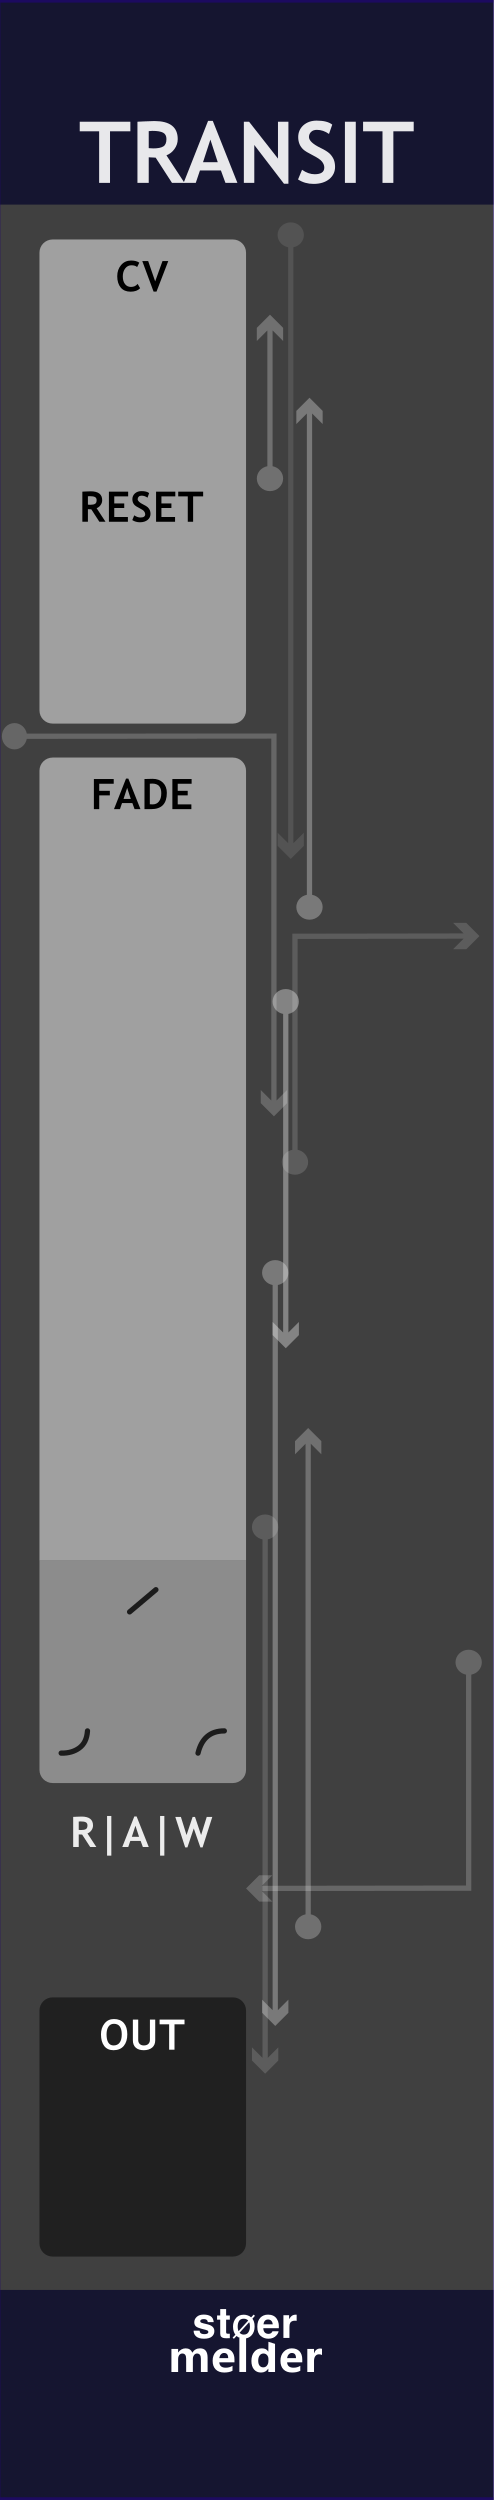
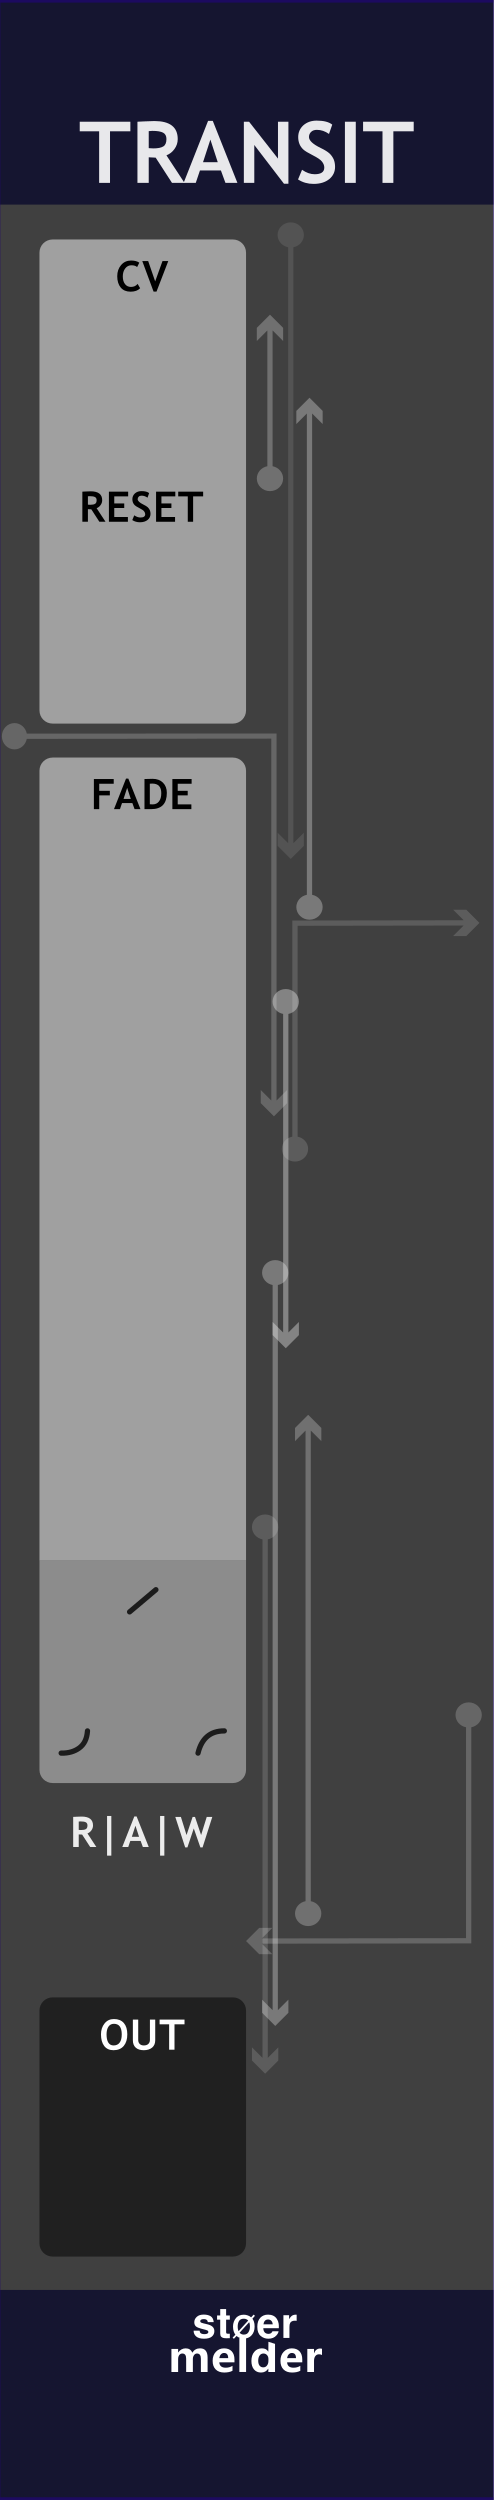
<svg xmlns="http://www.w3.org/2000/svg" width="100%" height="100%" viewBox="0 0 75 380" version="1.1" xml:space="preserve" style="fill-rule:evenodd;clip-rule:evenodd;stroke-linecap:round;stroke-linejoin:round;stroke-miterlimit:1.5;">
  <g id="panel" transform="matrix(0.834722,0,0,1.04324,-803.837,250.623)">
    <g transform="matrix(1.4975,0,0,0.958552,963,-240.242)">
      <rect x="0" y="0" width="60" height="380" style="fill:rgb(64,64,64);" />
    </g>
    <g transform="matrix(0.531338,0,0,1.76292,978.958,-852.772)">
      <rect x="-30.034" y="347.456" width="169.102" height="16.91" style="fill:rgb(10,10,44);fill-opacity:0.8;" />
    </g>
    <g transform="matrix(0.531338,0,0,1.81961,978.958,-538.829)">
      <rect x="-30.034" y="347.456" width="169.102" height="16.91" style="fill:rgb(10,10,44);fill-opacity:0.8;" />
    </g>
    <g transform="matrix(4.01174,0,0,25.5659,813.011,-292.473)">
      <rect x="37.388" y="2.043" width="22.397" height="14.247" style="fill:none;stroke:rgb(32,6,118);stroke-opacity:0.7;stroke-width:0.03px;" />
    </g>
    <g transform="matrix(1.198,0,0,0.958552,986.123,-213.59)">
      <g transform="matrix(13,0,0,13,-7.3125,0)">
        <path d="M0.364,-0.603L0.364,-0L0.237,-0L0.237,-0.603L0.01,-0.603L0.01,-0.715L0.602,-0.715L0.602,-0.603L0.364,-0.603Z" style="fill:white;fill-opacity:0.9;fill-rule:nonzero;" />
      </g>
      <g transform="matrix(13,0,0,13,0.641113,0)">
        <path d="M0.477,-0L0.286,-0.295C0.266,-0.296 0.24,-0.297 0.205,-0.299L0.205,-0L0.073,-0L0.073,-0.715C0.08,-0.715 0.108,-0.717 0.156,-0.719C0.204,-0.721 0.242,-0.723 0.271,-0.723C0.453,-0.723 0.544,-0.652 0.544,-0.512C0.544,-0.469 0.531,-0.431 0.506,-0.396C0.481,-0.361 0.45,-0.337 0.412,-0.322L0.623,-0L0.477,-0ZM0.205,-0.605L0.205,-0.406C0.229,-0.404 0.246,-0.403 0.259,-0.403C0.312,-0.403 0.351,-0.411 0.375,-0.426C0.4,-0.441 0.412,-0.47 0.412,-0.513C0.412,-0.548 0.399,-0.573 0.373,-0.587C0.346,-0.601 0.305,-0.608 0.248,-0.608C0.234,-0.608 0.22,-0.607 0.205,-0.605Z" style="fill:white;fill-opacity:0.9;fill-rule:nonzero;" />
      </g>
      <g transform="matrix(13,0,0,13,8.58203,0)">
        <path d="M0.491,-0L0.438,-0.145L0.193,-0.145L0.144,-0L0.002,-0L0.288,-0.725L0.343,-0.725L0.631,-0L0.491,-0ZM0.315,-0.506L0.229,-0.242L0.401,-0.242L0.315,-0.506Z" style="fill:white;fill-opacity:0.9;fill-rule:nonzero;" />
      </g>
      <g transform="matrix(13,0,0,13,16.8149,0)">
        <path d="M0.542,0.01L0.195,-0.443L0.195,0L0.073,0L0.073,-0.715L0.134,-0.715L0.472,-0.284L0.472,-0.715L0.594,-0.715L0.594,0.01L0.542,0.01Z" style="fill:white;fill-opacity:0.9;fill-rule:nonzero;" />
      </g>
      <g transform="matrix(13,0,0,13,25.4922,0)">
        <path d="M0.039,-0.04L0.086,-0.153C0.136,-0.118 0.185,-0.101 0.234,-0.101C0.308,-0.101 0.346,-0.127 0.346,-0.179C0.346,-0.203 0.337,-0.226 0.319,-0.249C0.302,-0.271 0.266,-0.295 0.211,-0.323C0.156,-0.351 0.119,-0.373 0.1,-0.391C0.081,-0.409 0.066,-0.43 0.056,-0.454C0.046,-0.479 0.041,-0.506 0.041,-0.535C0.041,-0.59 0.061,-0.636 0.101,-0.673C0.142,-0.709 0.194,-0.728 0.257,-0.728C0.34,-0.728 0.401,-0.712 0.439,-0.681L0.401,-0.572C0.356,-0.604 0.309,-0.62 0.26,-0.62C0.23,-0.62 0.208,-0.612 0.192,-0.596C0.176,-0.581 0.167,-0.561 0.167,-0.536C0.167,-0.495 0.213,-0.452 0.304,-0.408C0.352,-0.385 0.386,-0.363 0.407,-0.344C0.428,-0.324 0.444,-0.301 0.456,-0.275C0.467,-0.248 0.472,-0.219 0.472,-0.187C0.472,-0.129 0.449,-0.081 0.404,-0.044C0.358,-0.007 0.297,0.012 0.22,0.012C0.153,0.012 0.093,-0.005 0.039,-0.04Z" style="fill:white;fill-opacity:0.9;fill-rule:nonzero;" />
      </g>
      <g transform="matrix(13,0,0,13,32.1382,0)">
        <rect x="0.076" y="-0.715" width="0.127" height="0.715" style="fill:white;fill-opacity:0.9;fill-rule:nonzero;" />
      </g>
      <g transform="matrix(13,0,0,13,35.7564,0)">
        <path d="M0.364,-0.603L0.364,-0L0.237,-0L0.237,-0.603L0.01,-0.603L0.01,-0.715L0.602,-0.715L0.602,-0.603L0.364,-0.603Z" style="fill:white;fill-opacity:0.9;fill-rule:nonzero;" />
      </g>
    </g>
    <g transform="matrix(1.198,0,0,0.958552,939.321,-20.8678)">
      <g transform="matrix(6.4,0,0,6.4,30.4218,51.8924)">
        <path d="M0.477,-0L0.286,-0.295C0.266,-0.296 0.24,-0.297 0.205,-0.299L0.205,-0L0.073,-0L0.073,-0.715C0.08,-0.715 0.108,-0.717 0.156,-0.719C0.204,-0.721 0.242,-0.723 0.271,-0.723C0.453,-0.723 0.544,-0.652 0.544,-0.512C0.544,-0.469 0.531,-0.431 0.506,-0.396C0.481,-0.361 0.45,-0.337 0.412,-0.322L0.623,-0L0.477,-0ZM0.205,-0.605L0.205,-0.406C0.229,-0.404 0.246,-0.403 0.259,-0.403C0.312,-0.403 0.351,-0.411 0.375,-0.426C0.4,-0.441 0.412,-0.47 0.412,-0.513C0.412,-0.548 0.399,-0.573 0.373,-0.587C0.346,-0.601 0.305,-0.608 0.248,-0.608C0.234,-0.608 0.22,-0.607 0.205,-0.605Z" style="fill:white;fill-opacity:0.9;fill-rule:nonzero;" />
      </g>
      <g transform="matrix(6.4,0,0,6.4,34.4592,51.8924)">
        <rect x="0.247" y="-0.737" width="0.101" height="0.942" style="fill:white;fill-opacity:0.9;fill-rule:nonzero;" />
      </g>
      <g transform="matrix(6.4,0,0,6.4,38.3372,51.8924)">
        <path d="M0.491,-0L0.438,-0.145L0.193,-0.145L0.144,-0L0.002,-0L0.288,-0.725L0.343,-0.725L0.631,-0L0.491,-0ZM0.315,-0.506L0.229,-0.242L0.401,-0.242L0.315,-0.506Z" style="fill:white;fill-opacity:0.9;fill-rule:nonzero;" />
      </g>
      <g transform="matrix(6.4,0,0,6.4,42.5183,51.8924)">
        <rect x="0.247" y="-0.737" width="0.101" height="0.942" style="fill:white;fill-opacity:0.9;fill-rule:nonzero;" />
      </g>
      <g transform="matrix(6.4,0,0,6.4,46.3963,51.8924)">
        <path d="M0.65,0.01L0.598,0.01L0.441,-0.441L0.29,0.01L0.237,0.01L0.002,-0.715L0.135,-0.715L0.269,-0.284L0.414,-0.715L0.47,-0.715L0.615,-0.284L0.749,-0.715L0.881,-0.715L0.65,0.01Z" style="fill:white;fill-opacity:0.9;fill-rule:nonzero;" />
      </g>
    </g>
    <g transform="matrix(0.552947,0,0,2.63391,967.362,-355.276)">
      <path d="M73.138,57.652C73.138,57.25 71.196,56.924 68.804,56.924L9.44,56.924C7.049,56.924 5.107,57.25 5.107,57.652L5.107,82.976C5.107,83.378 7.049,83.704 9.44,83.704L68.804,83.704C71.196,83.704 73.138,83.378 73.138,82.976L73.138,57.652Z" style="fill:white;fill-opacity:0.5;" />
    </g>
    <g transform="matrix(0.552947,0,0,4.36805,967.362,-378.505)">
      <path d="M73.138,57.363C73.138,57.12 71.196,56.924 68.804,56.924L9.44,56.924C7.049,56.924 5.107,57.12 5.107,57.363L5.107,83.704L73.138,83.704L73.138,57.363Z" style="fill:white;fill-opacity:0.5;" />
    </g>
    <g transform="matrix(0.552947,0,0,1.21117,967.362,-81.8259)">
      <path d="M73.138,56.924L5.107,56.924L5.107,82.121C5.107,82.995 7.049,83.704 9.44,83.704L68.804,83.704C71.196,83.704 73.138,82.995 73.138,82.121L73.138,56.924Z" style="fill:white;fill-opacity:0.4;" />
    </g>
    <g transform="matrix(1.198,0,0,0.958552,939.452,-247.552)">
      <g transform="matrix(6.4,0,0,6.4,37.2263,51.8924)">
        <path d="M0.563,-0.677L0.511,-0.572C0.483,-0.601 0.437,-0.615 0.375,-0.615C0.315,-0.615 0.266,-0.59 0.228,-0.54C0.19,-0.49 0.171,-0.427 0.171,-0.35C0.171,-0.274 0.189,-0.213 0.224,-0.168C0.259,-0.123 0.306,-0.101 0.365,-0.101C0.433,-0.101 0.485,-0.125 0.523,-0.173L0.583,-0.07C0.531,-0.015 0.455,0.012 0.355,0.012C0.255,0.012 0.177,-0.021 0.122,-0.086C0.067,-0.152 0.039,-0.242 0.039,-0.355C0.039,-0.461 0.07,-0.55 0.131,-0.621C0.192,-0.692 0.271,-0.728 0.367,-0.728C0.449,-0.728 0.514,-0.711 0.563,-0.677Z" style="fill-rule:nonzero;" />
      </g>
      <g transform="matrix(6.4,0,0,6.4,41.2699,51.8924)">
        <path d="M0.34,0.01L0.27,0.01L0.002,-0.715L0.142,-0.715L0.308,-0.232L0.482,-0.715L0.619,-0.715L0.34,0.01Z" style="fill-rule:nonzero;" />
      </g>
    </g>
    <g transform="matrix(1.198,0,0,0.958552,939.349,-213.956)">
      <g transform="matrix(6.4,0,0,6.4,31.7921,51.8924)">
        <path d="M0.477,-0L0.286,-0.295C0.266,-0.296 0.24,-0.297 0.205,-0.299L0.205,-0L0.073,-0L0.073,-0.715C0.08,-0.715 0.108,-0.717 0.156,-0.719C0.204,-0.721 0.242,-0.723 0.271,-0.723C0.453,-0.723 0.544,-0.652 0.544,-0.512C0.544,-0.469 0.531,-0.431 0.506,-0.396C0.481,-0.361 0.45,-0.337 0.412,-0.322L0.623,-0L0.477,-0ZM0.205,-0.605L0.205,-0.406C0.229,-0.404 0.246,-0.403 0.259,-0.403C0.312,-0.403 0.351,-0.411 0.375,-0.426C0.4,-0.441 0.412,-0.47 0.412,-0.513C0.412,-0.548 0.399,-0.573 0.373,-0.587C0.346,-0.601 0.305,-0.608 0.248,-0.608C0.234,-0.608 0.22,-0.607 0.205,-0.605Z" style="fill-rule:nonzero;" />
      </g>
      <g transform="matrix(6.4,0,0,6.4,35.8295,51.8924)">
        <path d="M0.2,-0.603L0.2,-0.435L0.437,-0.435L0.437,-0.327L0.2,-0.327L0.2,-0.113L0.524,-0.113L0.524,-0L0.073,-0L0.073,-0.715L0.53,-0.715L0.53,-0.603L0.2,-0.603Z" style="fill-rule:nonzero;" />
      </g>
      <g transform="matrix(6.4,0,0,6.4,39.5981,51.8924)">
        <path d="M0.039,-0.04L0.086,-0.153C0.136,-0.118 0.185,-0.101 0.234,-0.101C0.308,-0.101 0.346,-0.127 0.346,-0.179C0.346,-0.203 0.337,-0.226 0.319,-0.249C0.302,-0.271 0.266,-0.295 0.211,-0.323C0.156,-0.351 0.119,-0.373 0.1,-0.391C0.081,-0.409 0.066,-0.43 0.056,-0.454C0.046,-0.479 0.041,-0.506 0.041,-0.535C0.041,-0.59 0.061,-0.636 0.101,-0.673C0.142,-0.709 0.194,-0.728 0.257,-0.728C0.34,-0.728 0.401,-0.712 0.439,-0.681L0.401,-0.572C0.356,-0.604 0.309,-0.62 0.26,-0.62C0.23,-0.62 0.208,-0.612 0.192,-0.596C0.176,-0.581 0.167,-0.561 0.167,-0.536C0.167,-0.495 0.213,-0.452 0.304,-0.408C0.352,-0.385 0.386,-0.363 0.407,-0.344C0.428,-0.324 0.444,-0.301 0.456,-0.275C0.467,-0.248 0.472,-0.219 0.472,-0.187C0.472,-0.129 0.449,-0.081 0.404,-0.044C0.358,-0.007 0.297,0.012 0.22,0.012C0.153,0.012 0.093,-0.005 0.039,-0.04Z" style="fill-rule:nonzero;" />
      </g>
      <g transform="matrix(6.4,0,0,6.4,42.998,51.8924)">
        <path d="M0.2,-0.603L0.2,-0.435L0.437,-0.435L0.437,-0.327L0.2,-0.327L0.2,-0.113L0.524,-0.113L0.524,-0L0.073,-0L0.073,-0.715L0.53,-0.715L0.53,-0.603L0.2,-0.603Z" style="fill-rule:nonzero;" />
      </g>
      <g transform="matrix(6.4,0,0,6.4,46.7666,51.8924)">
        <path d="M0.364,-0.603L0.364,-0L0.237,-0L0.237,-0.603L0.01,-0.603L0.01,-0.715L0.602,-0.715L0.602,-0.603L0.364,-0.603Z" style="fill-rule:nonzero;" />
      </g>
    </g>
    <g transform="matrix(1.198,0,0,0.958552,939.461,-172.085)">
      <g transform="matrix(6.4,0,0,6.4,33.4514,51.8924)">
        <path d="M0.2,-0.603L0.2,-0.435L0.452,-0.435L0.452,-0.327L0.2,-0.327L0.2,-0L0.073,-0L0.073,-0.715L0.544,-0.715L0.544,-0.603L0.2,-0.603Z" style="fill-rule:nonzero;" />
      </g>
      <g transform="matrix(6.4,0,0,6.4,36.9607,51.8924)">
        <path d="M0.491,-0L0.438,-0.145L0.193,-0.145L0.144,-0L0.002,-0L0.288,-0.725L0.343,-0.725L0.631,-0L0.491,-0ZM0.315,-0.506L0.229,-0.242L0.401,-0.242L0.315,-0.506Z" style="fill-rule:nonzero;" />
      </g>
      <g transform="matrix(6.4,0,0,6.4,41.1418,51.8924)">
        <path d="M0.232,-0L0.073,-0L0.073,-0.715C0.174,-0.718 0.238,-0.72 0.264,-0.72C0.368,-0.72 0.451,-0.69 0.512,-0.629C0.573,-0.568 0.604,-0.487 0.604,-0.386C0.604,-0.129 0.48,-0 0.232,-0ZM0.2,-0.604L0.2,-0.116C0.221,-0.114 0.243,-0.113 0.267,-0.113C0.331,-0.113 0.381,-0.136 0.417,-0.183C0.454,-0.229 0.472,-0.294 0.472,-0.378C0.472,-0.531 0.401,-0.607 0.258,-0.607C0.245,-0.607 0.225,-0.606 0.2,-0.604Z" style="fill-rule:nonzero;" />
      </g>
      <g transform="matrix(6.4,0,0,6.4,45.3823,51.8924)">
        <path d="M0.2,-0.603L0.2,-0.435L0.437,-0.435L0.437,-0.327L0.2,-0.327L0.2,-0.113L0.524,-0.113L0.524,-0L0.073,-0L0.073,-0.715L0.53,-0.715L0.53,-0.603L0.2,-0.603Z" style="fill-rule:nonzero;" />
      </g>
    </g>
    <g transform="matrix(0.552947,0,0,1.41025,967.362,-29.4954)">
      <path d="M73.138,58.283C73.138,57.533 71.196,56.924 68.804,56.924L9.44,56.924C7.049,56.924 5.107,57.533 5.107,58.283L5.107,82.345C5.107,83.095 7.049,83.704 9.44,83.704L68.804,83.704C71.196,83.704 73.138,83.095 73.138,82.345L73.138,58.283Z" style="fill-opacity:0.5;" />
    </g>
    <g transform="matrix(1.198,0,0,0.958552,939.48,8.66456)">
      <g transform="matrix(6.4,0,0,6.4,34.7326,51.8924)">
        <path d="M0.039,-0.364C0.039,-0.466 0.067,-0.552 0.123,-0.622C0.179,-0.693 0.253,-0.728 0.347,-0.728C0.45,-0.728 0.528,-0.696 0.583,-0.632C0.637,-0.569 0.664,-0.479 0.664,-0.364C0.664,-0.249 0.636,-0.157 0.579,-0.089C0.522,-0.022 0.441,0.012 0.337,0.012C0.241,0.012 0.167,-0.021 0.116,-0.088C0.065,-0.155 0.039,-0.247 0.039,-0.364ZM0.171,-0.364C0.171,-0.28 0.185,-0.215 0.213,-0.169C0.242,-0.124 0.283,-0.101 0.337,-0.101C0.4,-0.101 0.449,-0.123 0.482,-0.168C0.516,-0.213 0.532,-0.278 0.532,-0.364C0.532,-0.531 0.47,-0.615 0.347,-0.615C0.29,-0.615 0.247,-0.593 0.216,-0.547C0.186,-0.502 0.171,-0.441 0.171,-0.364Z" style="fill:white;fill-rule:nonzero;" />
      </g>
      <g transform="matrix(6.4,0,0,6.4,39.3606,51.8924)">
        <path d="M0.073,-0.715L0.2,-0.715L0.2,-0.23C0.2,-0.192 0.212,-0.161 0.235,-0.137C0.259,-0.113 0.291,-0.101 0.332,-0.101C0.378,-0.101 0.414,-0.112 0.439,-0.136C0.465,-0.16 0.478,-0.192 0.478,-0.233L0.478,-0.715L0.604,-0.715L0.604,-0.223C0.604,-0.15 0.58,-0.092 0.531,-0.05C0.481,-0.009 0.415,0.012 0.333,0.012C0.25,0.012 0.186,-0.008 0.141,-0.049C0.096,-0.09 0.073,-0.148 0.073,-0.224L0.073,-0.715Z" style="fill:white;fill-rule:nonzero;" />
      </g>
      <g transform="matrix(6.4,0,0,6.4,43.8261,51.8924)">
        <path d="M0.364,-0.603L0.364,-0L0.237,-0L0.237,-0.603L0.01,-0.603L0.01,-0.715L0.602,-0.715L0.602,-0.603L0.364,-0.603Z" style="fill:white;fill-rule:nonzero;" />
      </g>
    </g>
    <g transform="matrix(1,0,0,1,-36.1815,-0.756091)">
      <g transform="matrix(1.198,0,0,0.958552,965.395,-243.563)">
        <path d="M37.5,270.735C38.649,270.765 39.547,270.459 40.2,269.993C40.982,269.435 41.412,268.611 41.5,267.359" style="fill:none;stroke:black;stroke-opacity:0.8;stroke-width:0.8px;stroke-linejoin:miter;" />
      </g>
      <g transform="matrix(1.198,0,0,0.958552,990.314,-243.563)">
        <path d="M37.5,270.735C38.039,268.526 39.337,267.353 41.5,267.359" style="fill:none;stroke:black;stroke-opacity:0.8;stroke-width:0.8px;stroke-linejoin:miter;" />
      </g>
    </g>
    <g transform="matrix(1.198,0,0,0.958552,941.673,-264.896)">
      <path d="M37.5,270.735L41.5,267.359" style="fill:none;stroke:black;stroke-opacity:0.8;stroke-width:0.8px;stroke-linejoin:miter;" />
    </g>
    <g transform="matrix(0.72137,0,0,0.72137,293.701,27.4823)">
      <g transform="matrix(1.198,0,0,0.958552,893.633,-224.914)">
        <g transform="matrix(9,0,0,9,64.0056,347.267)">
          <path d="M0.919,-0L0.762,-0L0.762,-0.308C0.762,-0.391 0.732,-0.432 0.671,-0.432C0.643,-0.432 0.62,-0.42 0.602,-0.395C0.583,-0.369 0.574,-0.339 0.574,-0.303L0.574,-0L0.417,-0L0.417,-0.312C0.417,-0.392 0.387,-0.432 0.327,-0.432C0.298,-0.432 0.274,-0.42 0.256,-0.396C0.238,-0.372 0.229,-0.341 0.229,-0.301L0.229,-0L0.072,-0L0.072,-0.54L0.229,-0.54L0.229,-0.456L0.231,-0.456C0.25,-0.486 0.275,-0.51 0.307,-0.528C0.338,-0.545 0.371,-0.553 0.405,-0.553C0.481,-0.553 0.533,-0.519 0.561,-0.451C0.603,-0.519 0.663,-0.553 0.743,-0.553C0.86,-0.553 0.919,-0.481 0.919,-0.335L0.919,-0Z" style="fill:white;fill-rule:nonzero;" />
        </g>
        <g transform="matrix(9,0,0,9,72.978,347.267)">
          <path d="M0.551,-0.226L0.196,-0.226C0.201,-0.142 0.252,-0.1 0.347,-0.1C0.407,-0.1 0.459,-0.115 0.505,-0.144L0.505,-0.028C0.456,-0.001 0.391,0.013 0.312,0.013C0.226,0.013 0.159,-0.011 0.111,-0.06C0.063,-0.108 0.04,-0.176 0.04,-0.262C0.04,-0.348 0.065,-0.419 0.116,-0.472C0.167,-0.526 0.23,-0.553 0.307,-0.553C0.384,-0.553 0.443,-0.53 0.487,-0.484C0.53,-0.437 0.551,-0.374 0.551,-0.292L0.551,-0.226ZM0.404,-0.324C0.404,-0.405 0.372,-0.445 0.306,-0.445C0.279,-0.445 0.255,-0.434 0.234,-0.412C0.214,-0.39 0.201,-0.361 0.195,-0.324L0.404,-0.324Z" style="fill:white;fill-rule:nonzero;" />
        </g>
        <g transform="matrix(9,0,0,9,78.3513,347.267)">
          <rect x="0.069" y="-0.799" width="0.157" height="0.799" style="fill:white;fill-rule:nonzero;" />
        </g>
        <g transform="matrix(9,0,0,9,81.1494,347.267)">
          <path d="M0.593,-0L0.436,-0L0.436,-0.076L0.433,-0.076C0.395,-0.017 0.339,0.013 0.264,0.013C0.195,0.013 0.141,-0.011 0.1,-0.06C0.06,-0.108 0.04,-0.174 0.04,-0.258C0.04,-0.346 0.062,-0.418 0.108,-0.472C0.153,-0.526 0.212,-0.553 0.286,-0.553C0.356,-0.553 0.405,-0.528 0.433,-0.477L0.436,-0.477L0.438,-0.707L0.593,-0.658L0.593,-0ZM0.438,-0.306C0.438,-0.342 0.427,-0.372 0.405,-0.396C0.383,-0.42 0.356,-0.432 0.323,-0.432C0.284,-0.432 0.254,-0.417 0.232,-0.386C0.21,-0.356 0.199,-0.315 0.199,-0.263C0.199,-0.213 0.21,-0.175 0.231,-0.148C0.252,-0.121 0.281,-0.108 0.318,-0.108C0.353,-0.108 0.382,-0.122 0.404,-0.15C0.427,-0.179 0.438,-0.215 0.438,-0.261L0.438,-0.306Z" style="fill:white;fill-rule:nonzero;" />
        </g>
        <g transform="matrix(9,0,0,9,87.2654,347.267)">
          <path d="M0.551,-0.226L0.196,-0.226C0.201,-0.142 0.252,-0.1 0.347,-0.1C0.407,-0.1 0.459,-0.115 0.505,-0.144L0.505,-0.028C0.456,-0.001 0.391,0.013 0.312,0.013C0.226,0.013 0.159,-0.011 0.111,-0.06C0.063,-0.108 0.04,-0.176 0.04,-0.262C0.04,-0.348 0.065,-0.419 0.116,-0.472C0.167,-0.526 0.23,-0.553 0.307,-0.553C0.384,-0.553 0.443,-0.53 0.487,-0.484C0.53,-0.437 0.551,-0.374 0.551,-0.292L0.551,-0.226ZM0.404,-0.324C0.404,-0.405 0.372,-0.445 0.306,-0.445C0.279,-0.445 0.255,-0.434 0.234,-0.412C0.214,-0.39 0.201,-0.361 0.195,-0.324L0.404,-0.324Z" style="fill:white;fill-rule:nonzero;" />
        </g>
        <g transform="matrix(9,0,0,9,92.6386,347.267)">
          <path d="M0.416,-0.397C0.397,-0.408 0.374,-0.414 0.346,-0.414C0.31,-0.414 0.282,-0.4 0.261,-0.373C0.24,-0.345 0.229,-0.308 0.229,-0.26L0.229,-0L0.072,-0L0.072,-0.54L0.229,-0.54L0.229,-0.438L0.231,-0.438C0.257,-0.512 0.305,-0.549 0.374,-0.549C0.392,-0.549 0.406,-0.547 0.416,-0.543L0.416,-0.397Z" style="fill:white;fill-rule:nonzero;" />
        </g>
      </g>
      <g transform="matrix(1.198,0,0,0.958552,893.495,-231.786)">
        <g transform="matrix(9,0,0,9,69.1554,347.267)">
          <path d="M0.432,-0.508C0.473,-0.481 0.497,-0.435 0.503,-0.37L0.364,-0.37C0.362,-0.388 0.357,-0.402 0.349,-0.413C0.334,-0.431 0.308,-0.441 0.271,-0.441C0.241,-0.441 0.219,-0.436 0.206,-0.427C0.193,-0.417 0.187,-0.406 0.187,-0.394C0.187,-0.378 0.194,-0.366 0.208,-0.359C0.221,-0.351 0.27,-0.339 0.353,-0.32C0.408,-0.307 0.449,-0.288 0.477,-0.261C0.504,-0.235 0.518,-0.201 0.518,-0.161C0.518,-0.108 0.498,-0.065 0.459,-0.032C0.42,0.001 0.359,0.018 0.277,0.018C0.194,0.018 0.132,0 0.092,-0.035C0.052,-0.07 0.032,-0.115 0.032,-0.17L0.173,-0.17C0.176,-0.145 0.183,-0.128 0.192,-0.117C0.21,-0.099 0.242,-0.089 0.288,-0.089C0.315,-0.089 0.337,-0.093 0.353,-0.102C0.369,-0.11 0.377,-0.122 0.377,-0.138C0.377,-0.154 0.371,-0.166 0.358,-0.174C0.345,-0.182 0.297,-0.196 0.213,-0.216C0.153,-0.231 0.11,-0.25 0.085,-0.272C0.061,-0.294 0.048,-0.326 0.048,-0.368C0.048,-0.417 0.068,-0.459 0.106,-0.494C0.145,-0.53 0.199,-0.547 0.269,-0.547C0.335,-0.547 0.39,-0.534 0.432,-0.508Z" style="fill:white;fill-rule:nonzero;" />
        </g>
        <g transform="matrix(9,0,0,9,74.2958,347.267)">
          <path d="M0.309,-0.099L0.309,0.005L0.243,0.007C0.177,0.01 0.132,-0.002 0.108,-0.027C0.092,-0.043 0.084,-0.067 0.084,-0.101L0.084,-0.428L0.01,-0.428L0.01,-0.527L0.084,-0.527L0.084,-0.676L0.222,-0.676L0.222,-0.527L0.309,-0.527L0.309,-0.428L0.222,-0.428L0.222,-0.147C0.222,-0.125 0.225,-0.112 0.23,-0.106C0.236,-0.101 0.253,-0.098 0.281,-0.098C0.285,-0.098 0.29,-0.098 0.295,-0.098C0.299,-0.099 0.304,-0.099 0.309,-0.099Z" style="fill:white;fill-rule:nonzero;" />
        </g>
        <g transform="matrix(6.6,0,0,6.6,77.4278,347.267)">
          <path d="M0.393,-0.742C0.436,-0.742 0.477,-0.735 0.518,-0.72C0.559,-0.706 0.595,-0.685 0.627,-0.658L0.707,-0.745L0.749,-0.706L0.667,-0.614C0.685,-0.592 0.701,-0.561 0.716,-0.521C0.731,-0.479 0.738,-0.426 0.738,-0.361C0.738,-0.248 0.706,-0.156 0.642,-0.085C0.579,-0.015 0.496,0.02 0.393,0.02C0.353,0.02 0.314,0.014 0.274,0.002C0.235,-0.01 0.197,-0.032 0.162,-0.063L0.076,0.028L0.035,-0.011L0.124,-0.104C0.105,-0.129 0.088,-0.161 0.074,-0.2C0.057,-0.246 0.048,-0.3 0.048,-0.361C0.048,-0.473 0.084,-0.57 0.155,-0.651C0.216,-0.711 0.295,-0.742 0.393,-0.742ZM0.207,-0.273C0.21,-0.257 0.216,-0.238 0.224,-0.215L0.533,-0.555C0.521,-0.57 0.503,-0.584 0.48,-0.595C0.457,-0.608 0.428,-0.614 0.393,-0.614C0.323,-0.614 0.273,-0.591 0.243,-0.545C0.213,-0.499 0.198,-0.438 0.198,-0.361C0.198,-0.329 0.201,-0.3 0.207,-0.273ZM0.321,-0.121C0.344,-0.112 0.368,-0.107 0.393,-0.107C0.463,-0.107 0.513,-0.134 0.543,-0.186C0.574,-0.238 0.589,-0.297 0.589,-0.361C0.589,-0.382 0.588,-0.403 0.585,-0.423C0.581,-0.454 0.574,-0.481 0.564,-0.503L0.258,-0.167C0.277,-0.145 0.298,-0.13 0.321,-0.121Z" style="fill:white;fill-rule:nonzero;" />
        </g>
        <g transform="matrix(9,0,0,9,82.6605,347.267)">
          <path d="M0.521,-0.156C0.517,-0.125 0.5,-0.093 0.471,-0.06C0.426,-0.008 0.362,0.018 0.28,0.018C0.212,0.018 0.152,-0.004 0.101,-0.048C0.049,-0.091 0.023,-0.162 0.023,-0.261C0.023,-0.353 0.046,-0.424 0.093,-0.473C0.14,-0.522 0.2,-0.546 0.275,-0.546C0.319,-0.546 0.359,-0.538 0.395,-0.521C0.43,-0.505 0.459,-0.479 0.482,-0.443C0.503,-0.411 0.517,-0.375 0.523,-0.333C0.527,-0.309 0.528,-0.273 0.527,-0.228L0.163,-0.228C0.165,-0.174 0.182,-0.137 0.213,-0.115C0.233,-0.102 0.256,-0.095 0.283,-0.095C0.311,-0.095 0.335,-0.103 0.353,-0.12C0.362,-0.128 0.371,-0.141 0.378,-0.156L0.521,-0.156ZM0.383,-0.319C0.381,-0.356 0.369,-0.384 0.349,-0.403C0.329,-0.422 0.305,-0.432 0.275,-0.432C0.243,-0.432 0.218,-0.422 0.2,-0.401C0.182,-0.381 0.171,-0.354 0.167,-0.319L0.383,-0.319Z" style="fill:white;fill-rule:nonzero;" />
        </g>
        <g transform="matrix(9,0,0,9,87.8009,347.267)">
          <path d="M0.333,-0.404C0.277,-0.404 0.239,-0.386 0.22,-0.349C0.209,-0.329 0.204,-0.297 0.204,-0.254L0.204,-0L0.063,-0L0.063,-0.532L0.196,-0.532L0.196,-0.439C0.218,-0.475 0.236,-0.499 0.252,-0.512C0.278,-0.534 0.312,-0.545 0.354,-0.545C0.357,-0.545 0.366,-0.544 0.373,-0.544L0.373,-0.401C0.364,-0.402 0.356,-0.403 0.349,-0.403C0.342,-0.404 0.337,-0.404 0.333,-0.404Z" style="fill:white;fill-rule:nonzero;" />
        </g>
      </g>
    </g>
  </g>
  <g id="Layer1">
    <g transform="matrix(8.44265e-17,1.30568,-0.541176,4.77049e-17,67.6234,-36.3965)">
      <path d="M56.662,44.034C56.522,45.755 55.923,46.991 55.227,46.991C54.419,46.991 53.762,45.335 53.762,43.295C53.762,41.256 54.419,39.6 55.227,39.6C55.923,39.6 56.522,40.836 56.662,42.556L126.034,42.556L124.809,39.6L126.341,39.6L127.872,43.295L126.341,46.991L124.809,46.991L126.034,44.034L56.662,44.034Z" style="fill:white;fill-opacity:0.1;" />
    </g>
    <g transform="matrix(6.10764e-17,-1.07056,0.541176,2.11932e-17,23.6113,197.35)">
      <path d="M57.298,44.034C57.129,45.755 56.397,46.991 55.548,46.991C54.563,46.991 53.762,45.335 53.762,43.295C53.762,41.256 54.563,39.6 55.548,39.6C56.397,39.6 57.129,40.836 57.298,42.556L125.631,42.556L124.136,39.6L126.004,39.6L127.872,43.295L126.004,46.991L124.136,46.991L125.631,44.034L57.298,44.034Z" style="fill:white;fill-opacity:0.3;" />
    </g>
    <g transform="matrix(1.76832e-17,-0.3619,0.541176,2.90998e-17,17.6048,94.1079)">
      <path d="M64.222,44.034C63.72,45.755 61.556,46.991 59.046,46.991C56.13,46.991 53.762,45.335 53.762,43.295C53.762,41.256 56.13,39.6 59.046,39.6C61.556,39.6 63.72,40.836 64.222,42.556L121.241,42.556L116.82,39.6L122.346,39.6L127.872,43.295L122.346,46.991L116.82,46.991L121.241,44.034L64.222,44.034Z" style="fill:white;fill-opacity:0.25;" />
    </g>
    <g transform="matrix(8.03094e-17,1.23844,-0.541176,4.69548e-17,65.0657,11.3174)">
      <path d="M81.546,112.708C82.298,113.044 82.838,114.491 82.838,116.17C82.838,118.12 82.115,119.703 81.224,119.703C80.332,119.703 79.609,118.12 79.609,116.17C79.609,114.491 80.149,113.044 80.901,112.708L80.89,42.556L125.935,42.556L124.643,39.6L126.258,39.6L127.872,43.295L126.258,46.991L124.643,46.991L125.935,44.034L81.517,44.033L81.546,112.708Z" style="fill:white;fill-opacity:0.2;" />
    </g>
    <g transform="matrix(4.95923e-17,0.736794,-0.541176,4.13579e-17,66.8655,110.721)">
      <path d="M58.9,44.034C58.654,45.755 57.591,46.991 56.358,46.991C54.925,46.991 53.762,45.335 53.762,43.295C53.762,41.256 54.925,39.6 56.358,39.6C57.591,39.6 58.654,40.836 58.9,42.556L124.615,42.556L122.444,39.6L125.158,39.6L127.872,43.295L125.158,46.991L122.444,46.991L124.615,44.034L58.9,44.034Z" style="fill:white;fill-opacity:0.35;" />
    </g>
    <g transform="matrix(7.47069e-17,1.14695,-0.541176,4.5934e-17,63.7296,168.537)">
      <path d="M57.063,44.034C56.904,45.755 56.222,46.991 55.43,46.991C54.509,46.991 53.762,45.335 53.762,43.295C53.762,41.256 54.509,39.6 55.43,39.6C56.222,39.6 56.904,40.836 57.063,42.556L125.78,42.556L124.385,39.6L126.129,39.6L127.872,43.295L126.129,46.991L124.385,46.991L125.78,44.034L57.063,44.034Z" style="fill:white;fill-opacity:0.15;" />
    </g>
    <g transform="matrix(1.00659e-16,1.57077,-0.541176,5.06626e-17,65.2657,107.087)">
      <path d="M56.172,44.034C56.057,45.755 55.558,46.991 54.98,46.991C54.308,46.991 53.762,45.335 53.762,43.295C53.762,41.256 54.308,39.6 54.98,39.6C55.558,39.6 56.057,40.836 56.172,42.556L126.345,42.556L125.326,39.6L126.599,39.6L127.872,43.295L126.599,46.991L125.326,46.991L126.345,44.034L56.172,44.034Z" style="fill:white;fill-opacity:0.3;" />
    </g>
-     <g transform="matrix(5.75809e-17,0.867257,-0.541176,4.28135e-17,94.6668,204.135)">
+     <g transform="matrix(5.75809e-17,0.867257,-0.541176,4.28135e-17,94.6668,212.135)">
      <path d="M58.127,44.034C57.918,45.755 57.015,46.991 55.967,46.991C54.75,46.991 53.762,45.335 53.762,43.295C53.762,41.256 54.75,39.6 55.967,39.6C57.015,39.6 57.918,40.836 58.127,42.556L96.007,42.556L96.055,101.385L97.9,98.428L97.9,102.124L95.594,105.819L93.288,102.124L93.288,98.428L95.133,101.385L95.084,44.034L58.127,44.034Z" style="fill:white;fill-opacity:0.2;" />
    </g>
-     <g transform="matrix(-2.31682e-17,-0.867257,0.541176,1.44779e-17,21.4045,225.183)">
+     <g transform="matrix(-2.31682e-17,-0.867257,0.541176,1.44779e-17,21.4045,223.183)">
      <path d="M58.127,44.034C57.918,45.755 57.015,46.991 55.967,46.991C54.75,46.991 53.762,45.335 53.762,43.295C53.762,41.256 54.75,39.6 55.967,39.6C57.015,39.6 57.918,40.836 58.127,42.556L96.007,42.556L96.055,90.674L97.9,87.717L97.9,91.413L95.594,95.108L93.288,91.413L93.288,87.717L95.133,90.674L95.084,44.034L58.127,44.034Z" style="fill:white;fill-opacity:0.15;" />
    </g>
-     <g transform="matrix(5.93388e-17,-1.04863,0.541176,2.1139e-17,23.4113,351.142)">
+     <g transform="matrix(5.93388e-17,-1.04863,0.541176,2.1139e-17,23.4113,349.142)">
      <path d="M57.372,44.034C57.199,45.755 56.452,46.991 55.586,46.991C54.579,46.991 53.762,45.335 53.762,43.295C53.762,41.256 54.579,39.6 55.586,39.6C56.452,39.6 57.199,40.836 57.372,42.556L125.584,42.556L124.058,39.6L125.965,39.6L127.872,43.295L125.965,46.991L124.058,46.991L125.584,44.034L57.372,44.034Z" style="fill:white;fill-opacity:0.25;" />
    </g>
  </g>
</svg>
